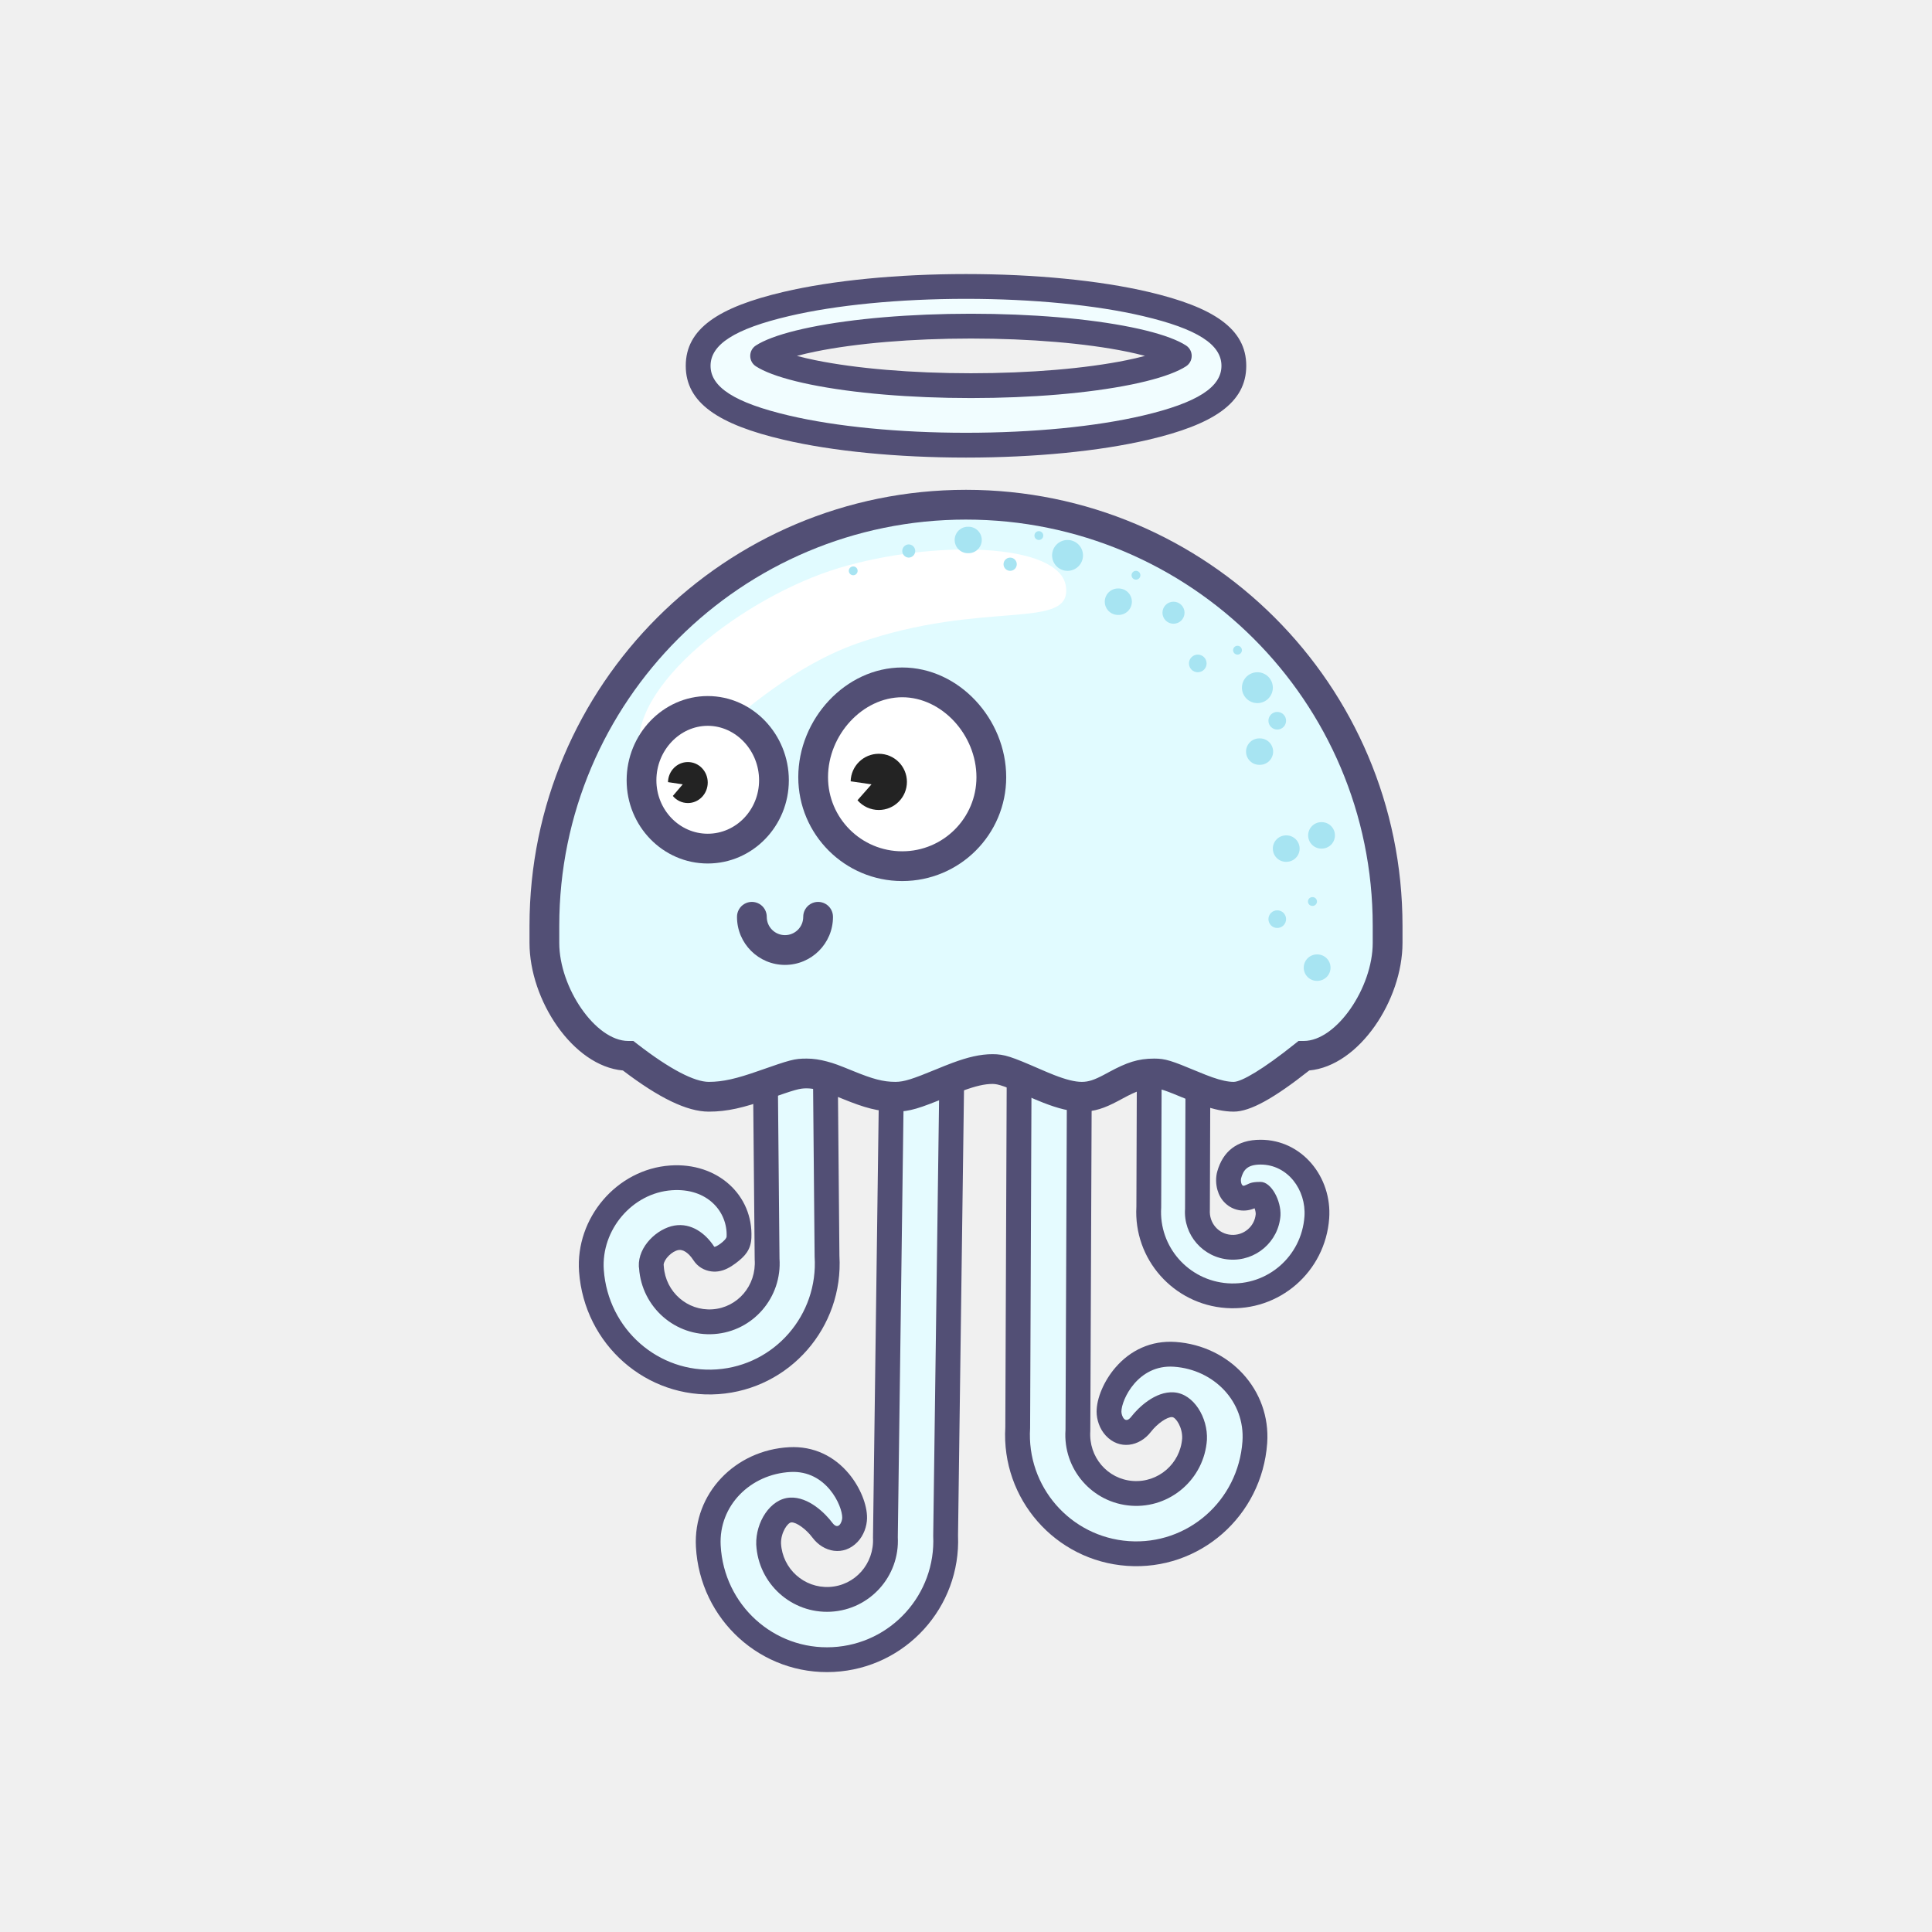
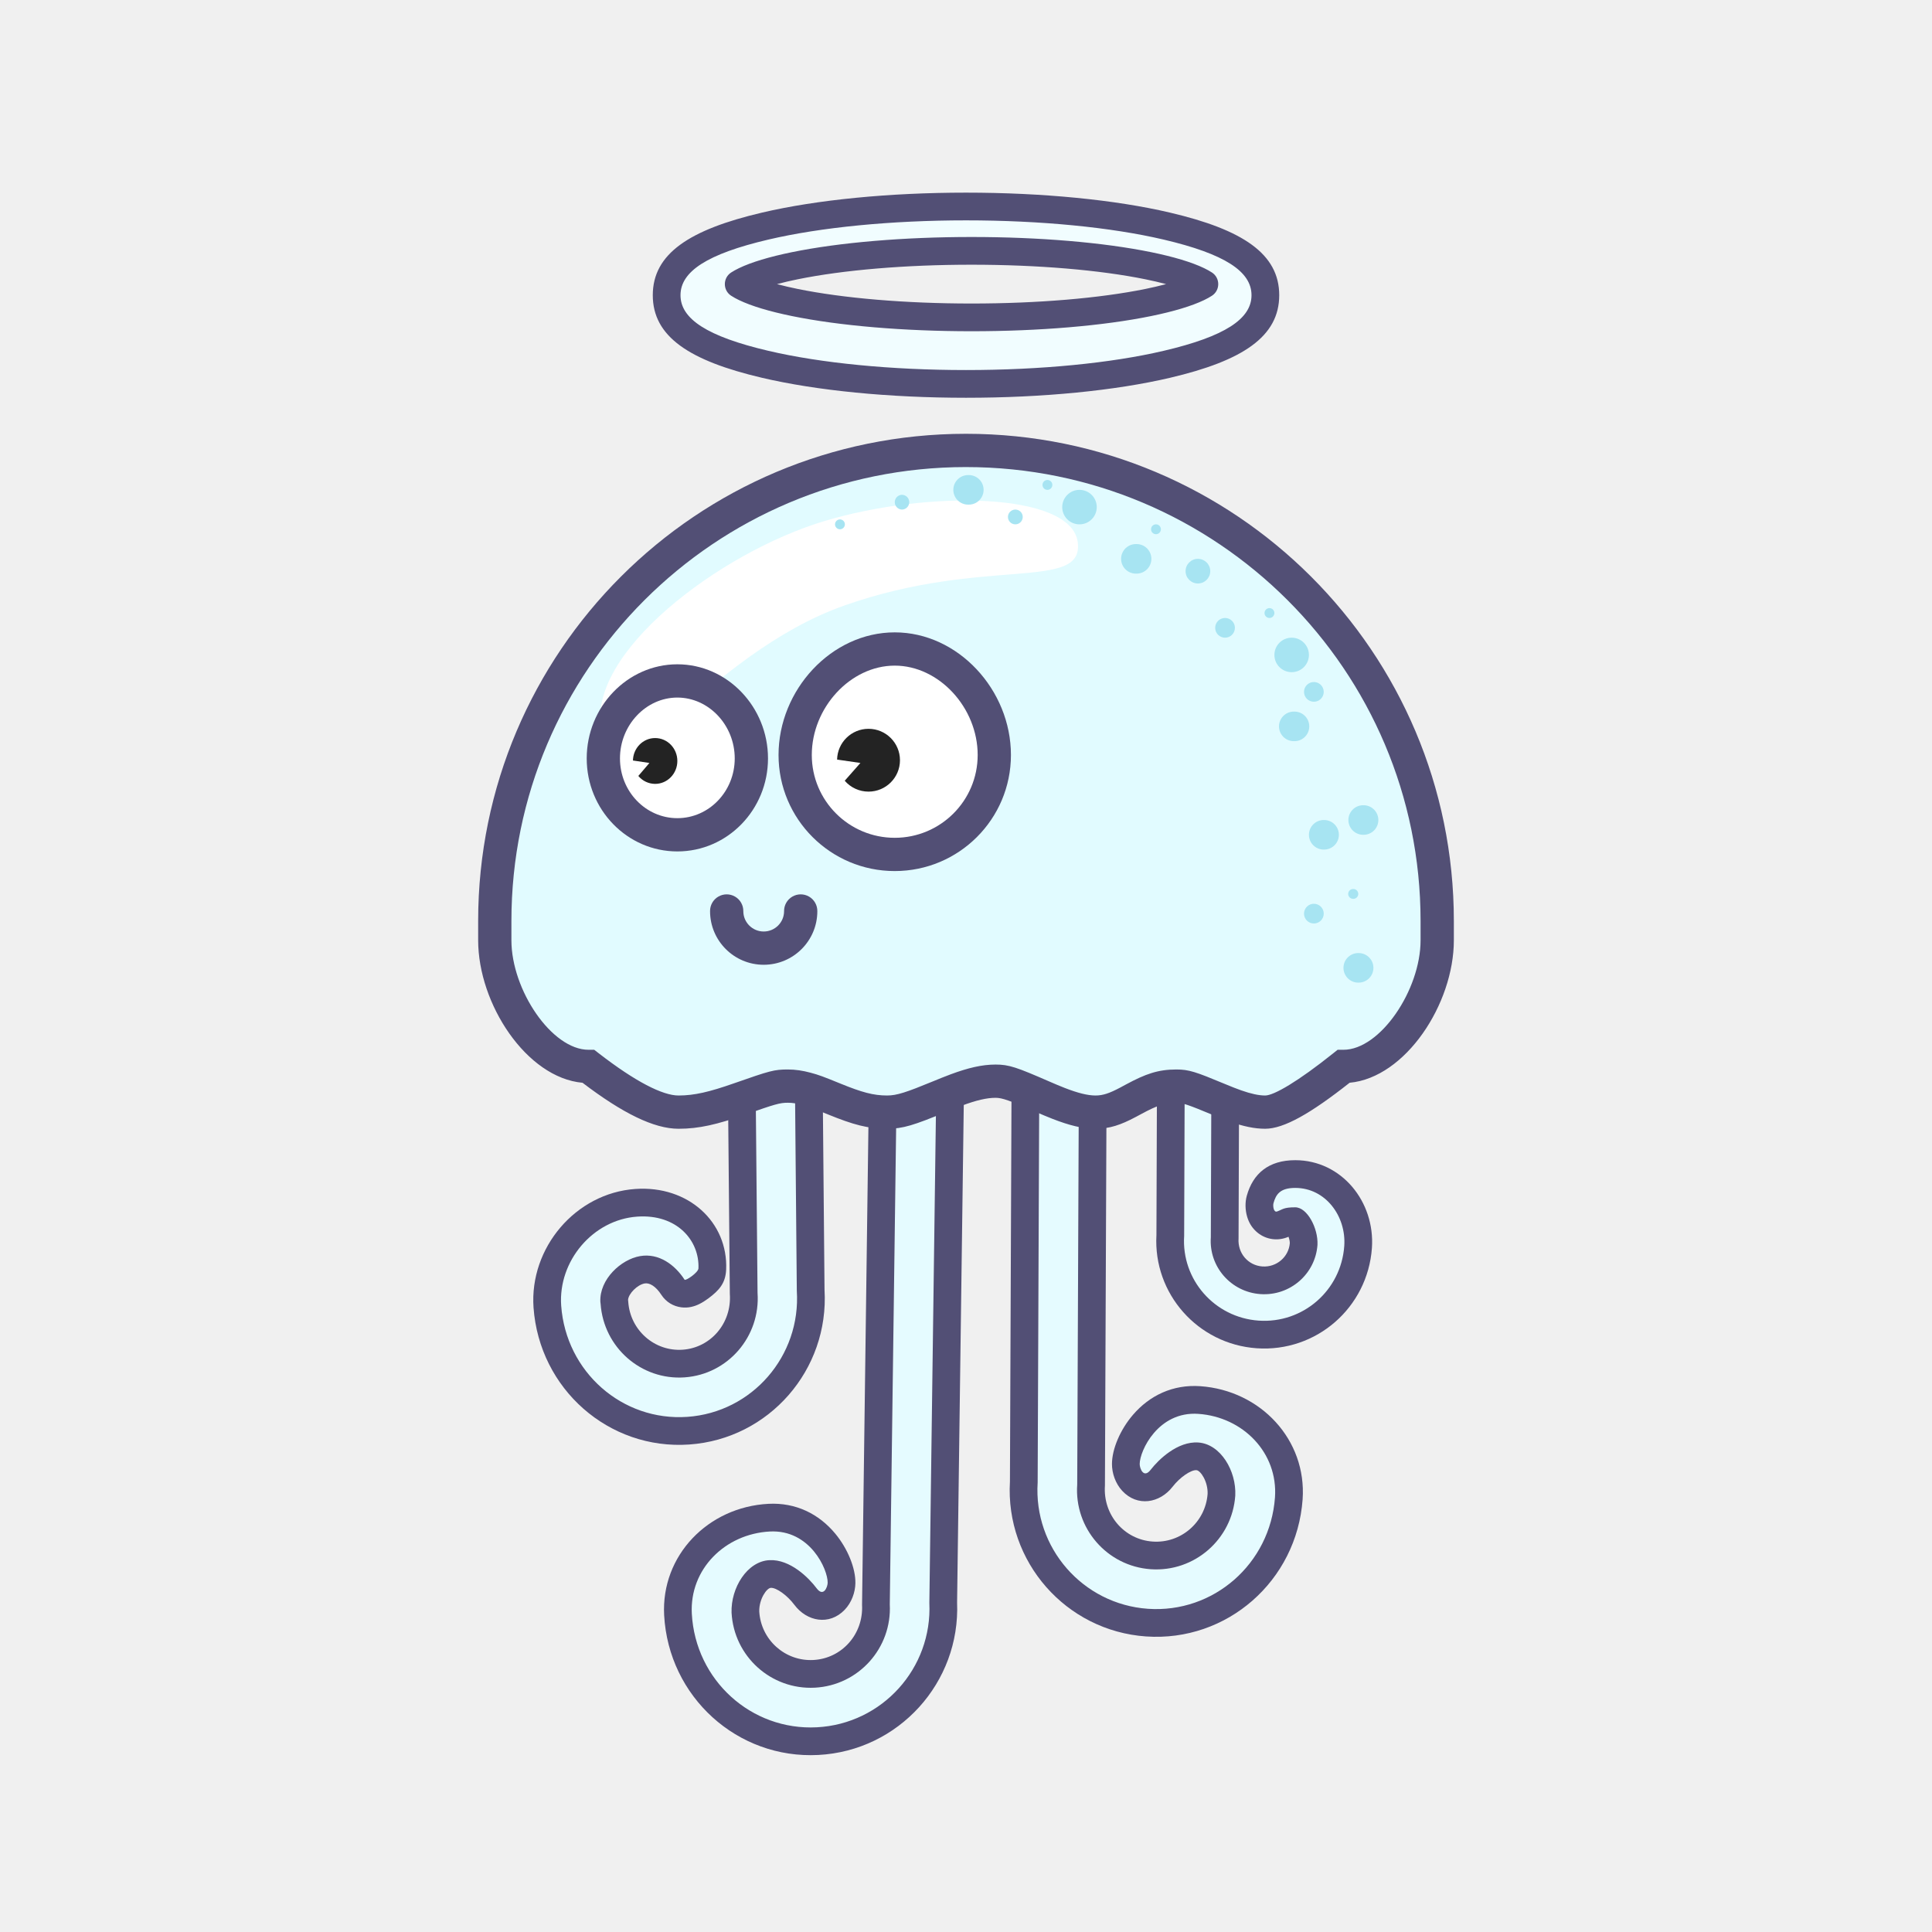
- <svg xmlns="http://www.w3.org/2000/svg" width="800px" height="800px" viewBox="25.6 25.6 972.8 972.8" class="icon" version="1.1">
+ <svg xmlns="http://www.w3.org/2000/svg" width="800px" height="800px" viewBox="76.8 76.8 870.4 870.4" class="icon" version="1.1">
  <path d="M391.463 648.242c0.534-12.49-9.641-24.588-27.586-23.335-19.993 1.399-35.66 20.04-34.259 40.078 2.148 29.941 27.563 52.184 56.849 50.136 29.191-2.041 51.212-27.448 49.312-56.812l-1.104-122.645c-0.045-4.925-4.046-8.886-8.941-8.846-4.893 0.04-8.821 4.064-8.779 8.991l1.131 123.454c1.374 19.656-13.339 36.699-32.863 38.063-19.523 1.364-36.467-13.464-37.838-33.12a9.191 9.191 0 0 0-0.117-0.947c-0.425-10.138 9.328-19.074 17.858-20.555 8.527-1.479 15.735 3.916 20.08 10.607 0.442 0.687 6.176-3.204 6.256-5.07z" fill="#E5FBFF" />
  <path d="M391.463 648.242c-0.08 1.866-5.814 5.759-6.261 5.07-4.343-6.693-11.551-12.088-20.08-10.607-8.524 1.481-18.282 10.417-17.855 20.555 0.055 0.31 0.095 0.624 0.117 0.947 1.374 19.656 18.315 34.486 37.838 33.118 19.523-1.361 34.237-18.407 32.863-38.063l-1.131-123.452c-0.042-4.925 3.886-8.951 8.779-8.991 4.895-0.04 8.896 3.921 8.941 8.846l1.104 122.645c1.903 29.364-20.12 54.772-49.309 56.812-29.284 2.048-54.697-20.195-56.849-50.136-1.399-20.038 14.266-38.677 34.259-40.078 17.947-1.254 28.123 10.844 27.586 23.332z m55.696-112.69c-0.105-11.798-9.723-21.319-21.529-21.222-11.813 0.1-21.272 9.783-21.164 21.591l1.136 123.832c0.922 13.175-8.624 24.234-21.249 25.115-12.625 0.884-23.614-8.739-24.511-21.534a20.44 20.44 0 0 0-0.087-0.957c0.225-2.742 4.128-6.781 7.508-7.368 2.163-0.377 4.985 1.281 7.468 5.105 2.225 3.427 5.56 5.202 8.974 5.657a12.778 12.778 0 0 0 4.596-0.21 15.382 15.382 0 0 0 3.594-1.291c1.349-0.669 2.74-1.548 4.056-2.533 4.845-3.621 7.727-6.826 7.992-12.962 0.914-21.269-16.921-38.003-40.93-36.325-26.839 1.873-47.733 26.447-45.848 53.425 2.637 36.714 33.917 64.237 70.176 61.702 35.932-2.513 63.063-33.65 60.923-69.707l-1.101-122.321z" fill="#524F75" />
  <path d="M590.249 736.381c0-5.989 8.357-23.877 26.429-22.615 20.14 1.409 35.925 17.548 34.524 37.616-2.155 29.998-27.743 52.274-57.237 50.208-29.396-2.058-51.59-27.516-49.684-56.937l1.081-268.128a8.926 8.926 0 0 1 8.999-8.859 8.931 8.931 0 0 1 8.846 9.011l-1.104 268.937c-1.379 19.693 13.444 36.769 33.108 38.148 19.661 1.374 36.722-13.477 38.098-33.168 0.544-11.102-6.594-23.212-16.629-23.914-9.388-0.659-18 7.775-21.464 12.258-3.202 4.143-4.97-0.592-4.968-2.558z" fill="#E5FBFF" />
  <path d="M590.249 736.381c0 1.966 1.766 6.703 4.97 2.555 3.462-4.481 12.073-12.917 21.462-12.258 10.035 0.699 17.173 12.815 16.629 23.917-1.376 19.688-18.432 34.539-38.098 33.165-19.663-1.374-34.489-18.457-33.108-38.148l1.104-268.937a8.929 8.929 0 0 0-8.846-9.011 8.929 8.929 0 0 0-8.999 8.859l-1.081 268.131c-1.903 29.421 20.285 54.879 49.684 56.937 29.494 2.06 55.081-20.21 57.237-50.208 1.401-20.068-14.386-36.207-34.524-37.613-18.072-1.266-26.432 16.624-26.429 22.613zM532.88 476.415c0.1-11.828 9.765-21.339 21.591-21.237 11.831 0.1 21.329 9.778 21.229 21.546l-1.109 269.352c-0.924 13.225 8.716 24.331 21.494 25.225 12.733 0.892 23.792-8.692 24.758-21.439 0.22-5.52-3.142-10.595-5.033-10.727-2.493-0.175-7.478 3.252-10.71 7.433-5.757 7.448-15.917 9.236-22.738 1.856-3.079-3.332-4.603-7.962-4.601-12.048 0-6.753 3.729-15.502 9.453-22.161 7.508-8.741 18.007-13.774 30.338-12.912 27.186 1.908 47.978 24.126 46.102 50.973-2.642 36.779-34.109 64.32-70.561 61.77-36.115-2.523-63.421-33.687-61.298-69.799l1.081-267.831z" fill="#524F75" />
  <path d="M449.683 789.844c0.102-5.989-7.945-24.022-26.035-23.077-20.158 1.061-36.225 16.918-35.171 37.014 1.631 30.028 26.824 52.743 56.345 51.195 29.434-1.541 52.062-26.609 50.673-56.055l3.596-268.113a8.931 8.931 0 0 0-8.844-9.016 8.926 8.926 0 0 0-8.999 8.856l-3.586 268.917c1.034 19.713-14.086 36.532-33.772 37.563-19.681 1.034-36.477-14.111-37.513-33.824-0.35-11.112 6.998-23.095 17.046-23.622 9.398-0.492 17.858 8.087 21.244 12.63 3.129 4.201 4.98-0.5 5.015-2.468z" fill="#E5FBFF" />
  <path d="M449.683 789.844c-0.035 1.966-1.883 6.668-5.015 2.47-3.387-4.546-11.848-13.125-21.244-12.633-10.05 0.524-17.393 12.513-17.043 23.622 1.031 19.713 17.825 34.858 37.513 33.827 19.681-1.034 34.804-17.85 33.767-37.563l3.589-268.92a8.926 8.926 0 0 1 8.999-8.854 8.931 8.931 0 0 1 8.846 9.016L495.491 798.92c1.389 29.446-21.239 54.514-50.671 56.055-29.526 1.548-54.717-21.169-56.347-51.198-1.051-20.093 15.01-35.95 35.171-37.009 18.092-0.947 26.137 17.086 26.037 23.077z m61.895-258.922c0.102-11.828-9.391-21.509-21.219-21.614-11.831-0.107-21.497 9.406-21.601 21.174l-3.589 269.332c0.692 13.237-9.141 24.174-21.934 24.843-12.745 0.669-23.634-9.106-24.376-21.871-0.125-5.52 3.327-10.54 5.22-10.637 2.498-0.13 7.418 3.384 10.577 7.623 5.625 7.548 15.755 9.513 22.703 2.253 3.137-3.277 4.74-7.88 4.81-11.963 0.117-6.753-3.462-15.567-9.066-22.328-7.355-8.871-17.765-14.086-30.108-13.437-27.218 1.426-48.398 23.277-46.987 50.159 1.998 36.819 32.98 64.902 69.47 62.988 36.155-1.891 64-32.573 62.509-68.718l3.591-267.806z" fill="#524F75" />
  <path d="M650.527 618.858c1.069-3.806 2.805-6.883 9.8-6.883 13.647 0.005 23.028 12.738 22.086 26.177-1.441 20.093-18.694 34.998-38.592 33.61-19.838-1.386-34.816-18.447-33.542-38.15l0.637-183.641a5.994 5.994 0 0 1 6.069-5.929 6.007 6.007 0 0 1 5.969 6.037l-0.654 184.185c-0.922 13.187 9.084 24.633 22.353 25.56 13.265 0.927 24.768-9.009 25.69-22.198 0.362-7.433-4.608-16.901-10.015-16.901-5.405-0.005-5.639 0.984-8.177 1.876-1.598 0.557-1.943-2.59-1.623-3.741z" fill="#E5FBFF" />
  <path d="M650.527 618.858c-0.325 1.151 0.025 4.296 1.623 3.734 2.538-0.892 2.772-1.881 8.18-1.876 5.405 0 10.377 9.466 10.015 16.901-0.924 13.187-12.423 23.127-25.692 22.198-13.267-0.929-23.275-12.37-22.353-25.56l0.652-184.185a6.009 6.009 0 0 0-5.969-6.037 5.994 5.994 0 0 0-6.069 5.929l-0.634 183.641c-1.274 19.706 13.707 36.769 33.542 38.158 19.898 1.389 37.151-13.517 38.595-33.61 0.942-13.439-8.442-26.172-22.086-26.174-6.993-0.002-8.734 3.077-9.803 6.881z m-52.099-168.992c0.087-10.22 8.464-18.407 18.669-18.315 10.203 0.092 18.432 8.414 18.347 18.569l-0.652 184.597c-0.47 6.706 4.331 12.198 10.735 12.643 6.349 0.447 11.831-4.243 12.353-10.455 0.015-0.787-0.197-1.873-0.574-2.91a21.279 21.279 0 0 1-1.017 0.38c-4.77 1.673-9.945 0.574-13.592-2.805-2.178-2.016-3.372-4.303-4.081-6.766-0.842-2.947-0.937-6.369-0.107-9.321 2.792-9.958 9.79-16.002 21.826-15.997 20.855 0.01 35.995 18.727 34.539 39.561-1.936 26.911-25.11 47.044-51.924 45.168-26.532-1.856-46.642-24.593-45.156-51l0.634-183.351z" fill="#524F75" />
  <path d="M512.002 279.727c117.246 0 212.293 94.922 212.293 212.015v8.659c0 23.297-18.909 56.834-42.236 56.834-17.173 13.732-28.934 20.6-35.281 20.6-13.502 0-29.816-11.721-39.983-11.721-15.977 0-22.995 11.721-36.469 11.721-14.778 0-33.877-13.941-45.001-13.941-16.164 0-34.933 13.941-48.852 13.941-17.723 0-30.615-11.721-44.699-11.721-12.248 0-29.916 11.721-49.282 11.721-9.308 0-22.825-6.868-40.548-20.6-23.327 0-42.236-33.537-42.236-56.834v-8.659c0.002-117.093 95.05-212.015 212.295-212.015z" fill="#E1FBFF" />
  <path d="M512.002 287.22c-113.11 0-204.8 91.571-204.8 204.523v8.659c0 22.431 18.207 49.342 34.744 49.342h2.562l2.026 1.571c16.499 12.783 28.792 19.029 35.957 19.029 7.156 0 13.996-1.643 24.833-5.44 16.369-5.732 18.212-6.284 24.449-6.284 3.337 0 6.673 0.502 10.21 1.454 3.824 1.026 5.515 1.671 13.599 4.96 9.456 3.849 14.661 5.307 20.89 5.307 4.341 0 8.582-1.396 20.727-6.404a234.833 234.833 0 0 1 7.93-3.149c7.782-2.887 14.059-4.388 20.193-4.388 6.109 0 9.533 1.249 24.116 7.593a194.56 194.56 0 0 0 6.958 2.907c5.919 2.308 10.39 3.442 13.924 3.442 3.374 0 6.251-0.977 11.154-3.574 0.622-0.33 1.254-0.672 2.585-1.391 8.859-4.775 14.478-6.758 22.73-6.758 5.647 0 8.739 1.074 21.621 6.439 3.264 1.356 5.425 2.213 7.575 2.967 4.416 1.551 7.917 2.318 10.784 2.318 3.954 0 14.838-6.356 30.6-18.961l2.053-1.638h2.627c16.536 0 34.744-26.909 34.744-49.342v-8.659c0.007-112.95-91.683-204.52-204.793-204.52z m-219.785 213.179v-8.659c0-121.234 98.404-219.508 219.785-219.508s219.785 98.274 219.785 219.508v8.659c0 28.699-21.774 61.892-46.957 64.2-17.55 13.851-29.619 20.727-38.053 20.727-4.848 0-9.878-1.101-15.75-3.162-2.483-0.874-4.865-1.816-8.374-3.274-10.302-4.291-13.172-5.287-15.862-5.287-5.167 0-8.764 1.271-15.617 4.965-1.311 0.707-2.003 1.081-2.682 1.439-6.873 3.644-11.811 5.317-18.167 5.317-5.792 0-11.861-1.538-19.369-4.466a204.725 204.725 0 0 1-7.493-3.127c-11.813-5.14-15.133-6.349-18.14-6.349-3.999 0-8.719 1.126-14.978 3.452-2.095 0.779-4.108 1.583-7.435 2.955-14.324 5.907-19.276 7.538-26.439 7.538-8.692 0-15.405-1.881-26.539-6.414-7.378-3-8.876-3.572-11.838-4.368-2.343-0.627-4.398-0.939-6.321-0.939-3.674 0-5.62 0.582-19.496 5.442-12.32 4.313-20.505 6.281-29.786 6.281-11.069 0-25.208-6.996-43.25-20.722-25.208-2.25-47.024-35.48-47.024-64.207z" fill="#524F75" />
  <path d="M457.406 349.519c63.183-22.203 107.895-6.067 104.923-28.517-2.972-22.451-67.349-23.547-114.323-9.393-46.974 14.154-107.552 59.732-100.197 94.318 7.353 34.584 46.415-34.204 109.598-56.407z" fill="#FFFFFF" />
  <path d="M588.695 335.228a6.663 6.663 0 1 1 0-13.322 6.663 6.663 0 1 1 0 13.322z m40.013 28.862a4.443 4.443 0 1 1-0.005-8.886 4.443 4.443 0 0 1 0.005 8.886z m-94.478-51.063c-1.841 0-3.334-1.491-3.334-3.329s1.494-3.329 3.334-3.329 3.337 1.491 3.337 3.329-1.494 3.329-3.337 3.329z m-51.128-6.658a3.332 3.332 0 0 1 0-6.658c1.841 0 3.334 1.491 3.334 3.329s-1.494 3.329-3.334 3.329z m-27.785 8.879a2.223 2.223 0 1 1-0.005-4.441 2.223 2.223 0 0 1 0.005 4.441z m93.364-17.76a2.223 2.223 0 1 1 0-4.446 2.223 2.223 0 0 1 0 4.446z m48.907 19.98a2.223 2.223 0 1 1-0.005-4.446 2.223 2.223 0 0 1 0.005 4.446z m51.125 37.741a2.223 2.223 0 1 1-0.005-4.446 2.223 2.223 0 0 1 0.005 4.446z m11.114 55.501a6.663 6.663 0 1 1 0-13.322 6.663 6.663 0 1 1 0 13.322z m31.122 42.181a6.663 6.663 0 0 1-6.671-6.661 6.663 6.663 0 0 1 6.671-6.661 6.663 6.663 0 1 1 0 13.322zM673.168 459.551a6.668 6.668 0 0 1-6.671-6.661c0-3.679 2.987-6.661 6.671-6.661a6.663 6.663 0 1 1 0 13.322z m15.562 59.941c-3.684 0-6.671-2.98-6.671-6.661s2.987-6.661 6.671-6.661a6.663 6.663 0 1 1 0 13.322z m-175.616-215.345a6.663 6.663 0 1 1 0-13.322 6.663 6.663 0 1 1 0 13.322z m173.391 177.604a2.223 2.223 0 1 1 0-4.441 2.22 2.22 0 1 1 0 4.441zM616.48 339.668c-3.07 0-5.557-2.485-5.557-5.55s2.488-5.55 5.557-5.55 5.56 2.485 5.56 5.55-2.49 5.55-5.56 5.55z m-53.35-26.641c-4.296 0-7.78-3.479-7.78-7.77s3.487-7.77 7.78-7.77c4.298 0 7.78 3.479 7.78 7.77s-3.484 7.77-7.78 7.77z m105.589 79.922a4.443 4.443 0 1 1 4.448-4.441 4.446 4.446 0 0 1-4.448 4.441zM658.719 379.629a7.775 7.775 0 0 1-7.78-7.77 7.775 7.775 0 0 1 7.78-7.77 7.772 7.772 0 0 1 7.777 7.77 7.772 7.772 0 0 1-7.777 7.77z m-72.249-13.319l0 0z m82.25 126.541a4.443 4.443 0 1 1 4.448-4.441 4.446 4.446 0 0 1-4.448 4.441z" fill="#A7E4F2" />
  <path d="M381.959 452.893c18.417 0 33.345-15.405 33.345-34.411s-14.93-34.911-33.342-34.911c-18.417 0-33.347 15.904-33.347 34.911s14.93 34.411 33.345 34.411z" fill="#FFFFFF" />
  <path d="M381.959 460.385c-22.608 0-40.835-18.814-40.835-41.904 0-23.155 18.282-42.404 40.835-42.404 22.553 0 40.838 19.249 40.838 42.404 0 23.09-18.232 41.904-40.835 41.904z m0-14.985c14.224 0 25.852-12.001 25.852-26.919 0-15.045-11.754-27.418-25.85-27.418s-25.855 12.373-25.855 27.418c0 14.918 11.629 26.919 25.852 26.919z" fill="#524F75" />
  <path d="M364.382 426.374a9.863 9.863 0 0 0 7.573 3.579c5.525 0 10.003-4.623 10.003-10.325 0-5.702-4.478-10.322-10.003-10.322-5.457 0-9.895 4.508-10.003 10.113l7.418 1.111-4.988 5.844z" fill="#232323" />
  <path d="M479.894 461.737c24.776 0 44.859-20.058 44.859-44.801s-20.08-47.751-44.856-47.751c-24.776 0-44.861 23.008-44.861 47.751s20.083 44.801 44.859 44.801z" fill="#FFFFFF" />
  <path d="M479.894 469.229c-28.912 0-52.349-23.41-52.349-52.294 0-29.306 23.802-55.244 52.349-55.244s52.351 25.937 52.351 55.246c0 28.882-23.44 52.291-52.349 52.291z m0-14.985c20.64 0 37.366-16.704 37.366-37.309 0-21.304-17.398-40.258-37.364-40.258s-37.369 18.956-37.369 40.261c0 20.602 16.726 37.306 37.366 37.306z" fill="#524F75" />
  <path d="M457.366 428.539a14.141 14.141 0 0 0 10.722 4.9 14.156 14.156 0 0 0 14.166-14.146 14.159 14.159 0 0 0-14.166-14.149 14.159 14.159 0 0 0-14.161 13.859l10.5 1.526-7.061 8.01z" fill="#232323" />
  <path d="M396.695 487.302c0 13.334 10.822 24.144 24.164 24.144s24.164-10.807 24.164-24.144a7.493 7.493 0 1 0-14.985 0c0 5.055-4.108 9.159-9.179 9.159s-9.179-4.103-9.179-9.159a7.493 7.493 0 1 0-14.985 0z" fill="#524F75" />
  <path d="M512.002 249.756c-34.262 0-66.44-3.192-90.474-8.826-28.153-6.604-44.394-15.607-44.394-31.135s16.242-24.531 44.394-31.135C445.562 173.026 477.741 169.834 512.002 169.834s66.44 3.192 90.474 8.826c28.15 6.604 44.394 15.607 44.394 31.135s-16.244 24.531-44.394 31.135c-24.034 5.634-56.213 8.826-90.474 8.826z m-99.593-43.403c4.978 2.403 12.678 4.73 22.478 6.731C455.687 217.333 484.11 219.785 514.5 219.785c30.39 0 58.813-2.453 79.612-6.701 9.803-2.001 17.5-4.328 22.481-6.731 1.129-0.547 2.068-1.071 2.805-1.553a25.558 25.558 0 0 0-2.805-1.553c-4.98-2.403-12.678-4.73-22.481-6.731C573.313 192.267 544.89 189.815 514.5 189.815c-30.39 0-58.813 2.453-79.612 6.701-9.8 2.001-17.5 4.328-22.478 6.731-1.131 0.547-2.068 1.071-2.807 1.553 0.737 0.482 1.676 1.007 2.807 1.553z" fill="#F1FDFF" />
  <path d="M512.002 243.512c33.615 0 65.381-3.112 89.048-8.662 27.618-6.476 39.576-14.393 39.576-25.056s-11.958-18.577-39.576-25.056c-23.667-5.55-55.433-8.662-89.048-8.662-33.615 0-65.381 3.112-89.048 8.662-27.618 6.479-39.576 14.393-39.576 25.056s11.958 18.577 39.576 25.056c23.667 5.55 55.433 8.662 89.048 8.662z m0 12.488c-34.516 0-67.219-3.204-91.898-8.994-32.775-7.685-49.214-18.567-49.214-37.211s16.439-29.526 49.214-37.211c24.678-5.789 57.381-8.994 91.898-8.994s67.219 3.204 91.898 8.994c32.775 7.685 49.214 18.567 49.214 37.211s-16.439 29.526-49.214 37.211c-24.678 5.789-57.381 8.994-91.898 8.994z m-105.817-45.973c-3.771-2.463-3.771-7.99 0-10.455 1.002-0.654 2.18-1.309 3.507-1.948 5.567-2.687 13.764-5.147 23.944-7.228 21.442-4.376 50.351-6.826 80.864-6.826 30.513 0 59.419 2.45 80.861 6.826 10.183 2.08 18.377 4.538 23.944 7.228 1.326 0.639 2.508 1.296 3.507 1.948 3.771 2.463 3.771 7.99 0 10.455-0.999 0.654-2.18 1.309-3.507 1.948-5.567 2.687-13.762 5.147-23.944 7.228-21.442 4.376-50.348 6.826-80.861 6.826-30.513 0-59.422-2.45-80.861-6.826-10.183-2.08-18.38-4.538-23.944-7.228a31.582 31.582 0 0 1-3.509-1.948z m29.951-3.06c20.545 4.193 48.635 6.574 78.363 6.574s57.819-2.38 78.363-6.574a160.493 160.493 0 0 0 9.286-2.168 160.493 160.493 0 0 0-9.286-2.168c-20.545-4.193-48.635-6.574-78.363-6.574s-57.819 2.38-78.363 6.574a160.493 160.493 0 0 0-9.286 2.168 160.493 160.493 0 0 0 9.286 2.168z" fill="#524F75" />
</svg>
